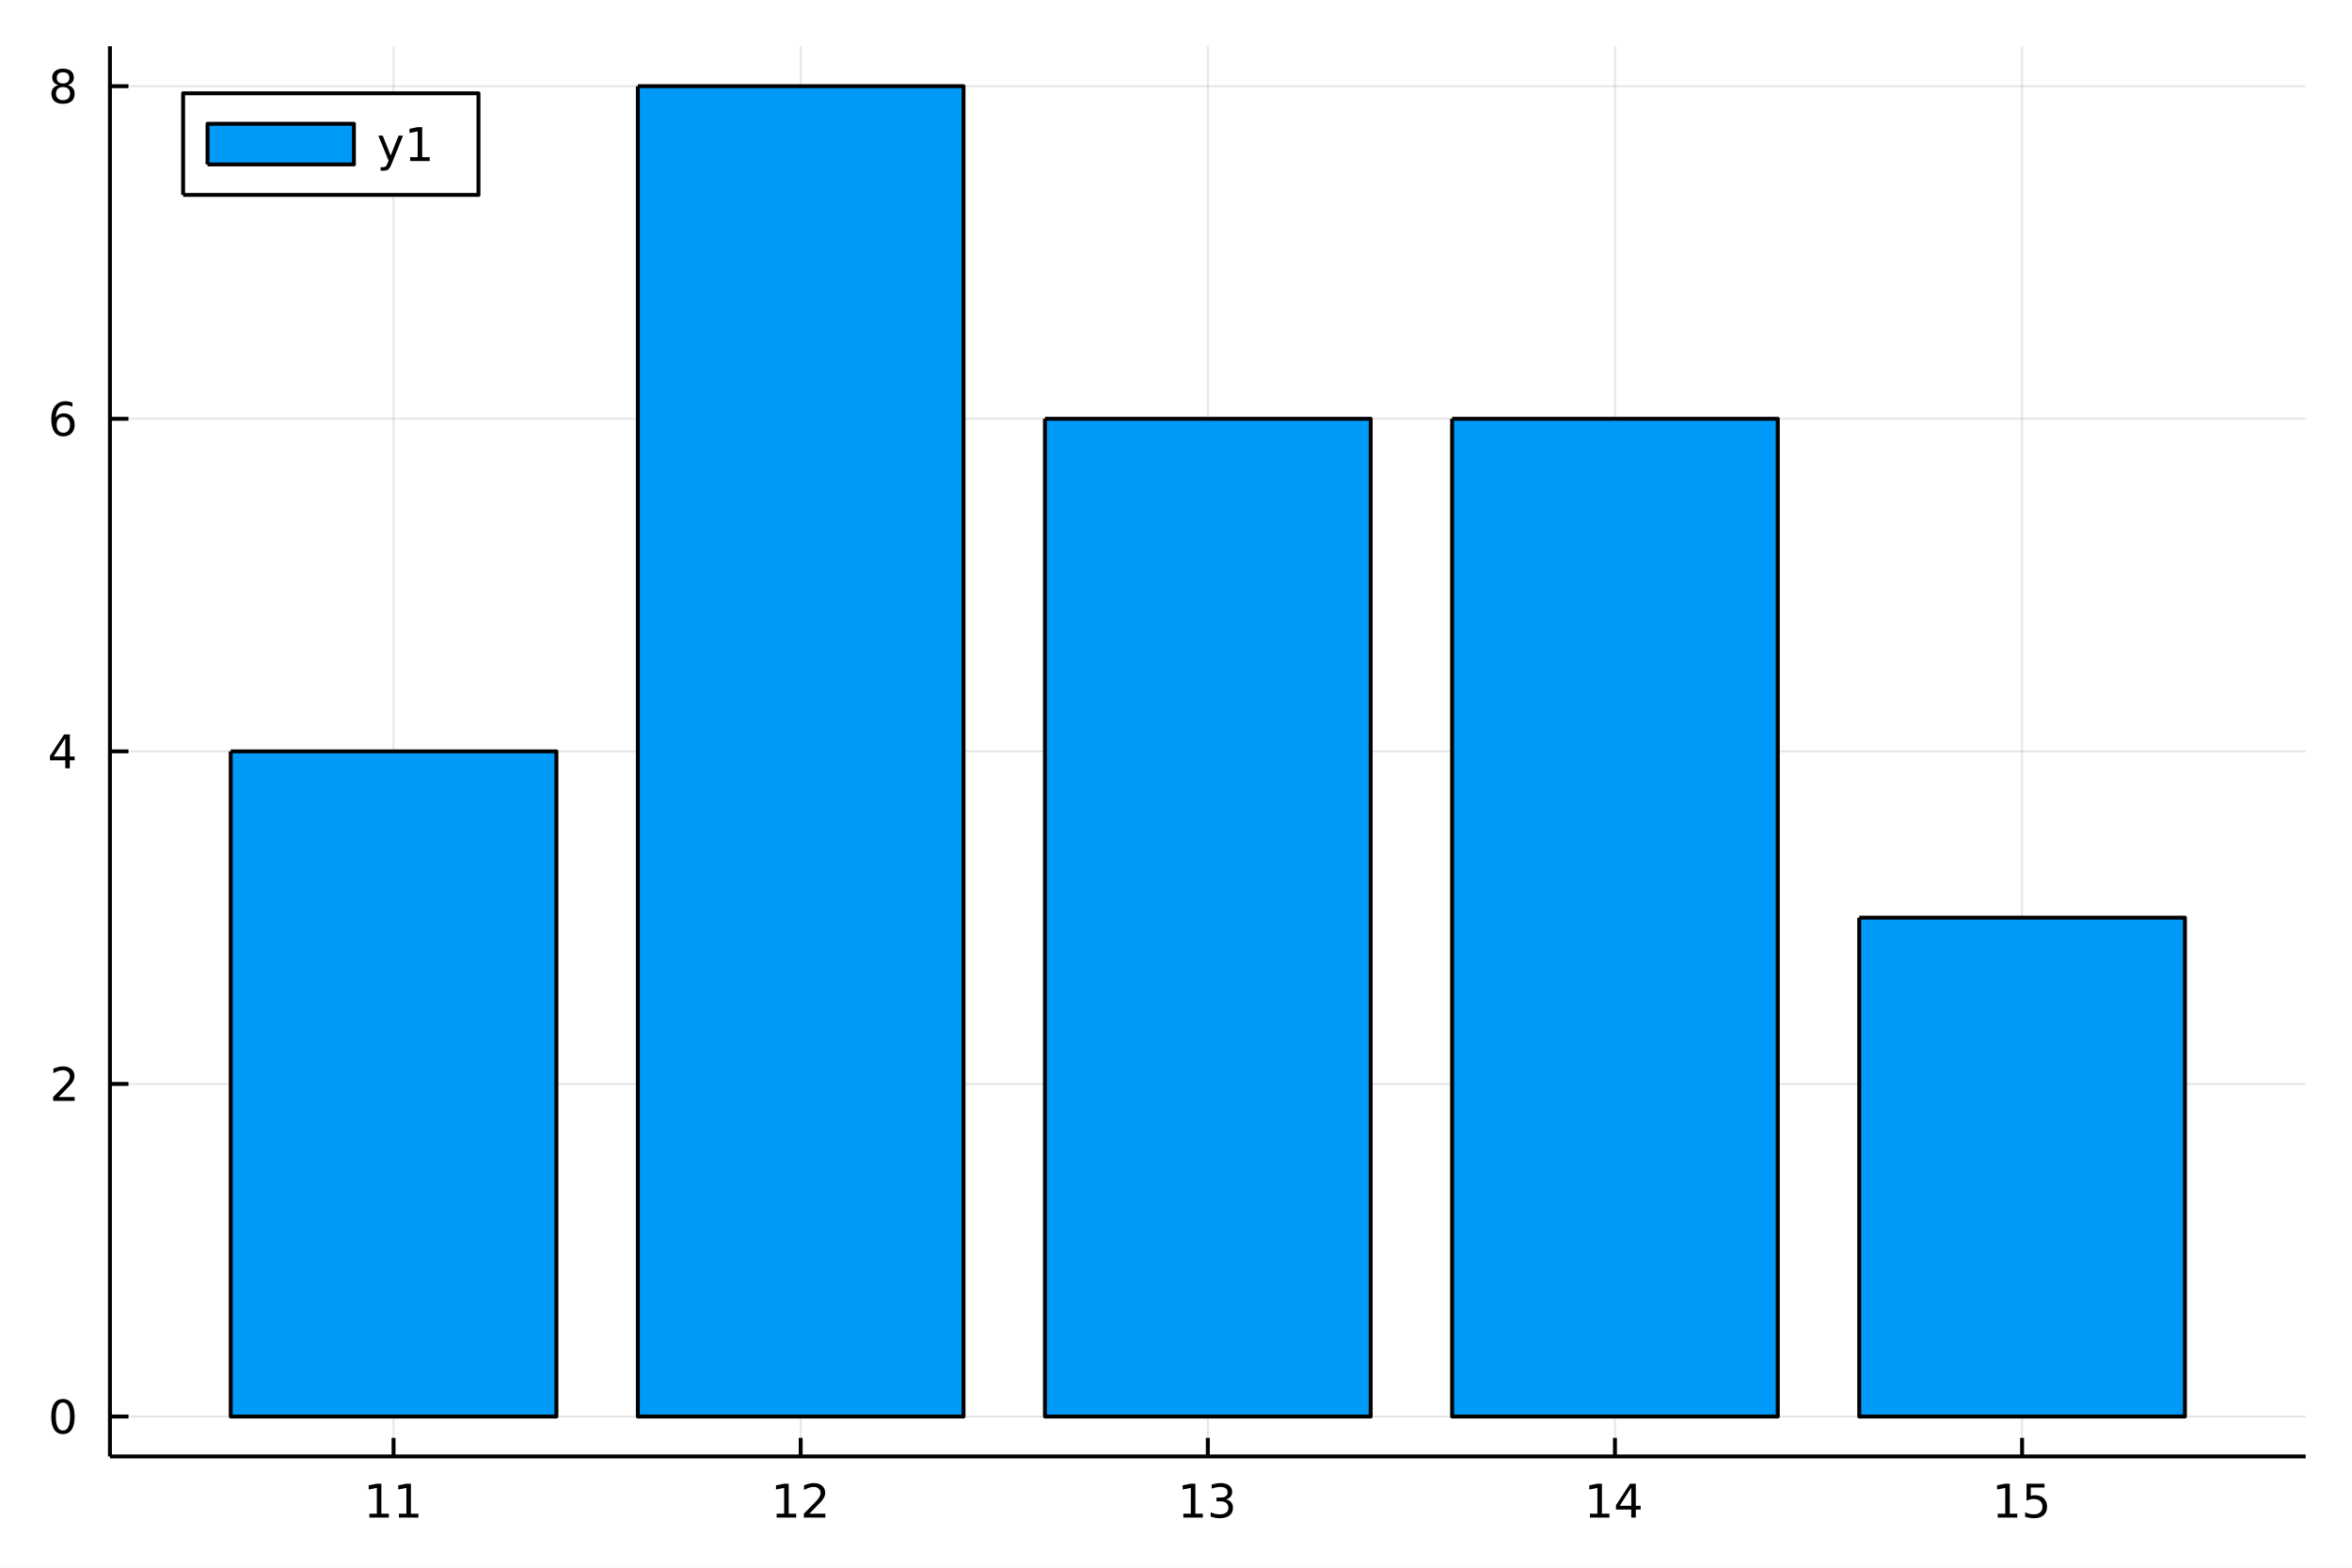
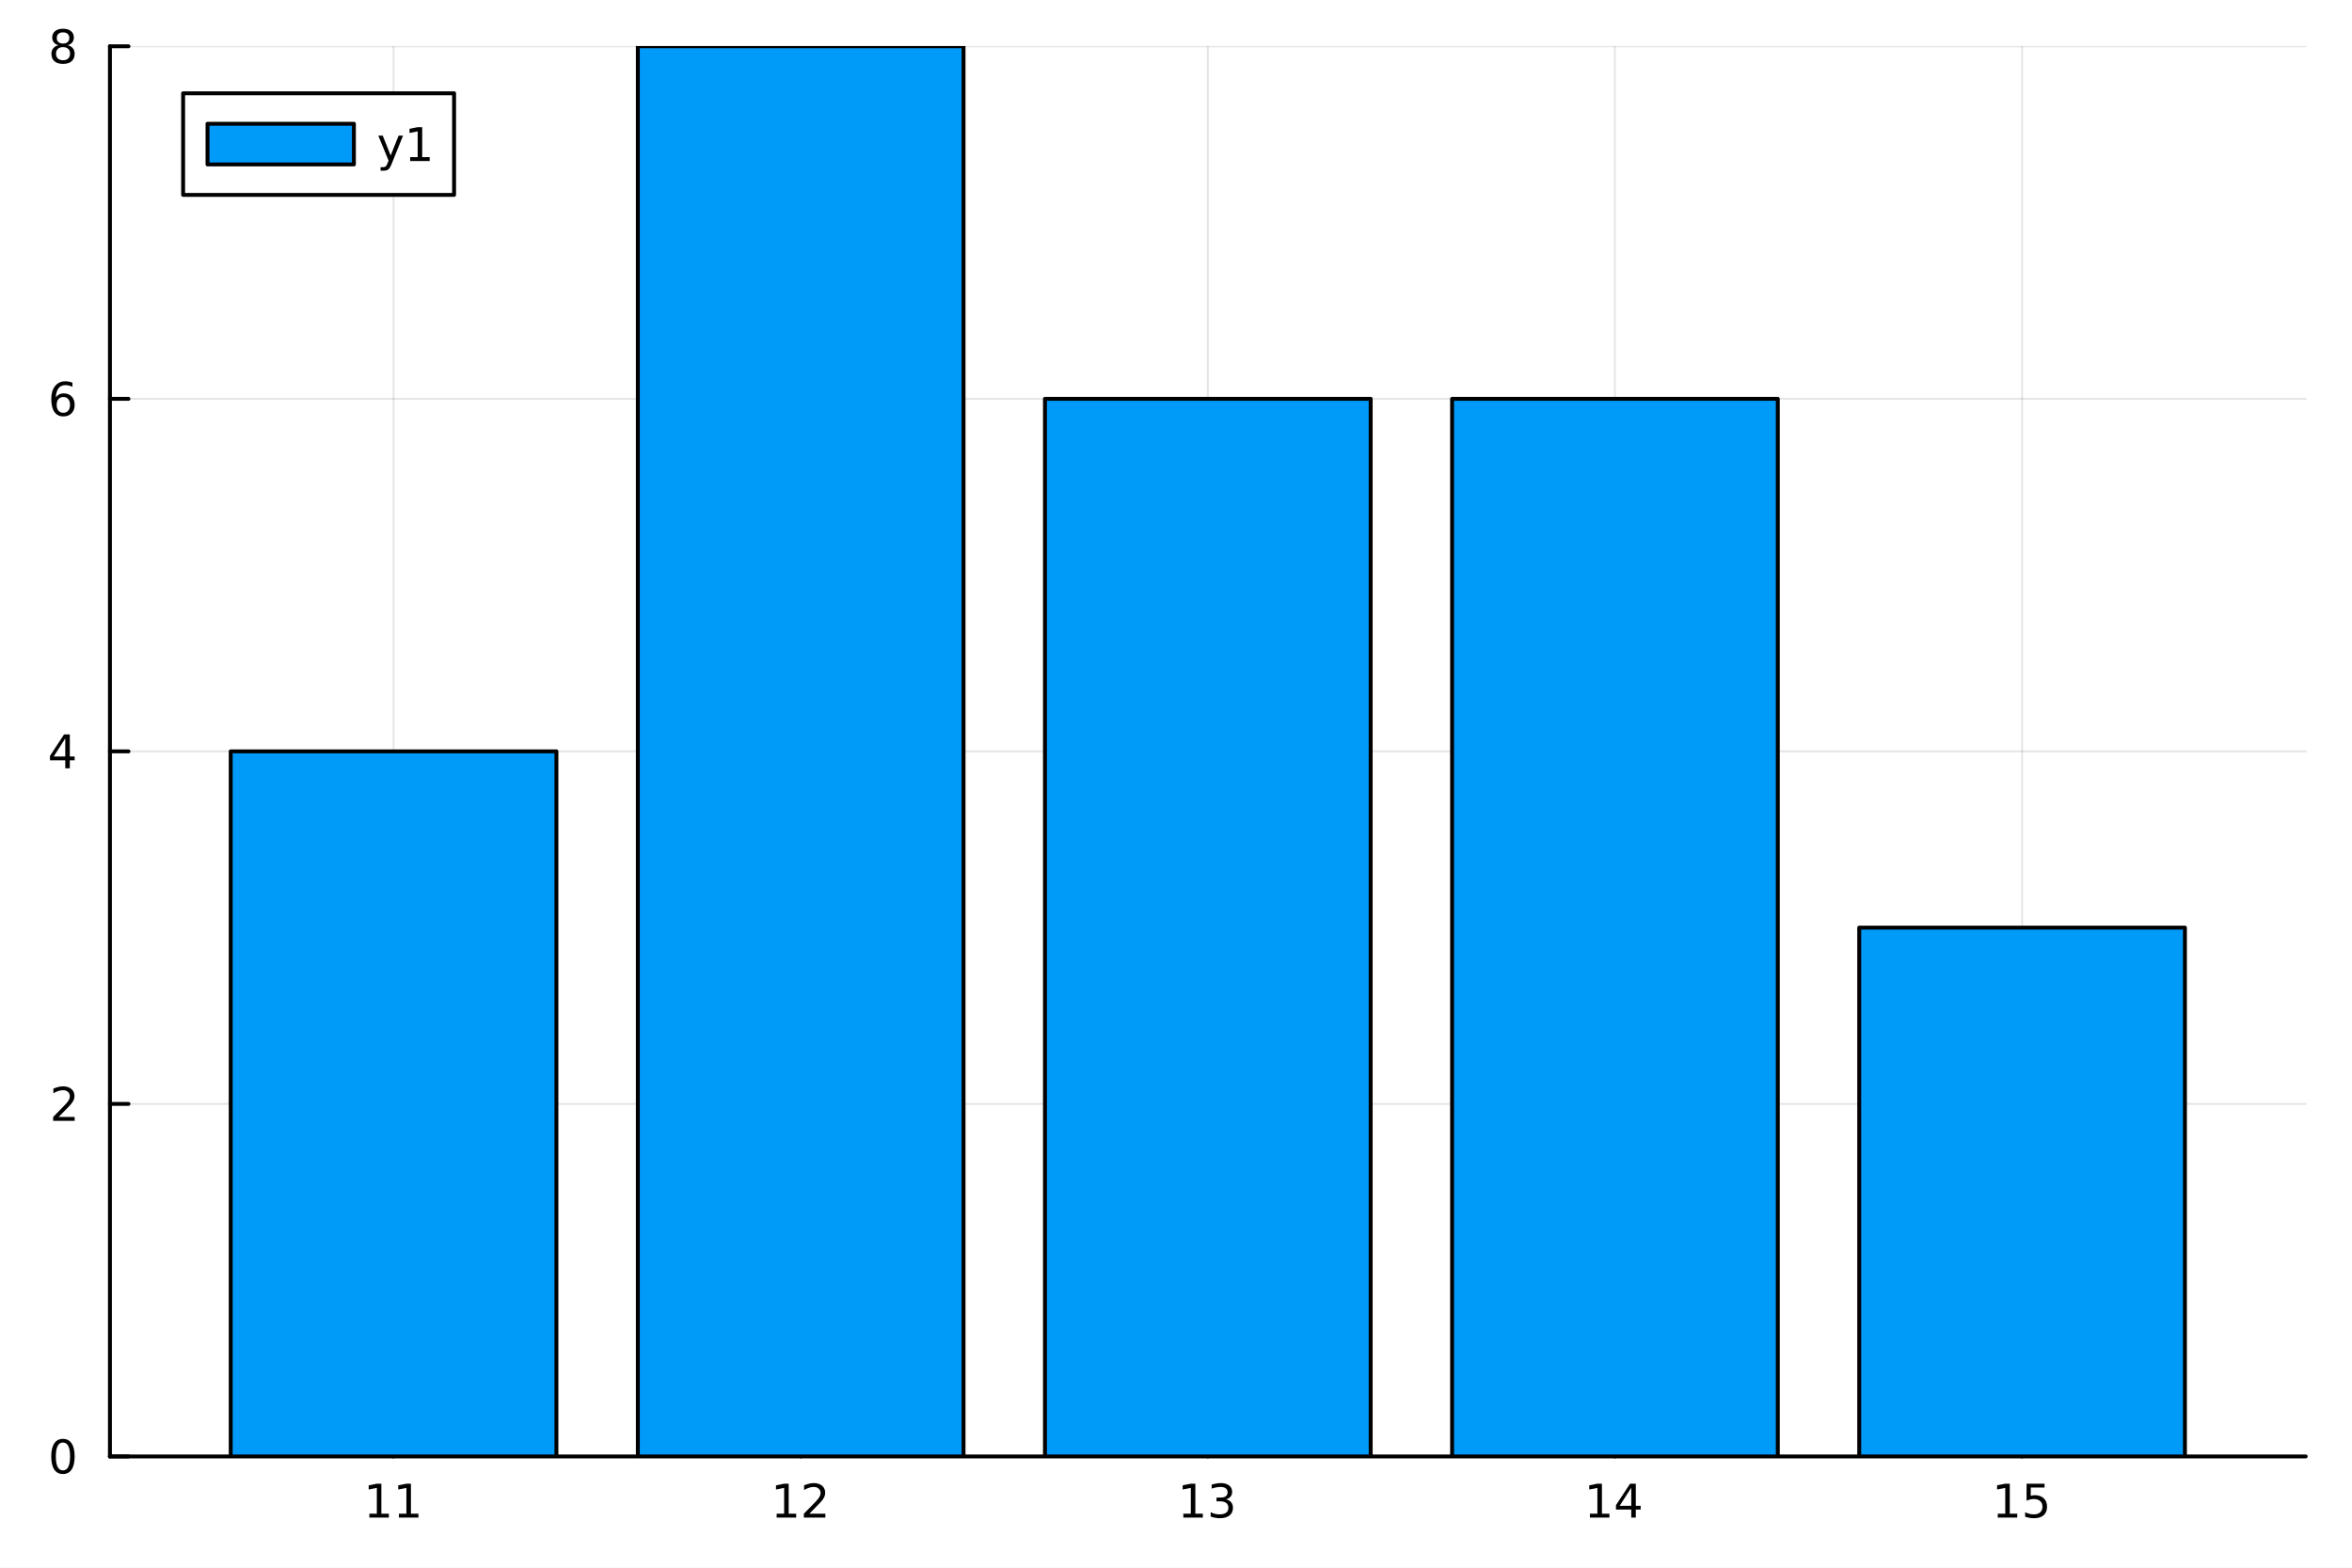
<svg xmlns="http://www.w3.org/2000/svg" width="600" height="400" viewBox="0 0 2400 1600">
  <defs>
-     <clipPath id="clip870">
+     <clipPath id="clip690">
      <rect x="0" y="0" width="2400" height="1600" />
    </clipPath>
  </defs>
-   <path clip-path="url(#clip870)" d=" M0 1600 L2400 1600 L2400 0 L0 0  Z   " fill="#ffffff" fill-rule="evenodd" fill-opacity="1" />
+   <path clip-path="url(#clip690)" d="M0 1600 L2400 1600 L2400 0 L0 0  Z" fill="#ffffff" fill-rule="evenodd" fill-opacity="1" />
  <defs>
-     <clipPath id="clip871">
+     <clipPath id="clip691">
      <rect x="480" y="0" width="1681" height="1600" />
    </clipPath>
  </defs>
-   <path clip-path="url(#clip870)" d=" M112.177 1486.45 L2352.76 1486.45 L2352.76 47.244 L112.177 47.244  Z   " fill="#ffffff" fill-rule="evenodd" fill-opacity="1" />
+   <path clip-path="url(#clip690)" d="M112.177 1486.45 L2352.76 1486.45 L2352.76 47.244 L112.177 47.244  Z" fill="#ffffff" fill-rule="evenodd" fill-opacity="1" />
  <defs>
-     <clipPath id="clip872">
+     <clipPath id="clip692">
      <rect x="112" y="47" width="2242" height="1440" />
    </clipPath>
  </defs>
-   <polyline clip-path="url(#clip872)" style="stroke:#000000; stroke-linecap:butt; stroke-linejoin:round; stroke-width:2; stroke-opacity:0.1; fill:none" points="   401.589,1486.45 401.589,47.244    " />
-   <polyline clip-path="url(#clip872)" style="stroke:#000000; stroke-linecap:butt; stroke-linejoin:round; stroke-width:2; stroke-opacity:0.1; fill:none" points="   817.028,1486.45 817.028,47.244    " />
-   <polyline clip-path="url(#clip872)" style="stroke:#000000; stroke-linecap:butt; stroke-linejoin:round; stroke-width:2; stroke-opacity:0.1; fill:none" points="   1232.47,1486.45 1232.47,47.244    " />
-   <polyline clip-path="url(#clip872)" style="stroke:#000000; stroke-linecap:butt; stroke-linejoin:round; stroke-width:2; stroke-opacity:0.1; fill:none" points="   1647.91,1486.45 1647.91,47.244    " />
-   <polyline clip-path="url(#clip872)" style="stroke:#000000; stroke-linecap:butt; stroke-linejoin:round; stroke-width:2; stroke-opacity:0.1; fill:none" points="   2063.34,1486.45 2063.34,47.244    " />
-   <polyline clip-path="url(#clip870)" style="stroke:#000000; stroke-linecap:butt; stroke-linejoin:round; stroke-width:4; stroke-opacity:1; fill:none" points="   112.177,1486.45 2352.76,1486.45    " />
-   <polyline clip-path="url(#clip870)" style="stroke:#000000; stroke-linecap:butt; stroke-linejoin:round; stroke-width:4; stroke-opacity:1; fill:none" points="   401.589,1486.45 401.589,1467.55    " />
-   <polyline clip-path="url(#clip870)" style="stroke:#000000; stroke-linecap:butt; stroke-linejoin:round; stroke-width:4; stroke-opacity:1; fill:none" points="   817.028,1486.45 817.028,1467.55    " />
-   <polyline clip-path="url(#clip870)" style="stroke:#000000; stroke-linecap:butt; stroke-linejoin:round; stroke-width:4; stroke-opacity:1; fill:none" points="   1232.47,1486.45 1232.47,1467.55    " />
-   <polyline clip-path="url(#clip870)" style="stroke:#000000; stroke-linecap:butt; stroke-linejoin:round; stroke-width:4; stroke-opacity:1; fill:none" points="   1647.91,1486.45 1647.91,1467.55    " />
-   <polyline clip-path="url(#clip870)" style="stroke:#000000; stroke-linecap:butt; stroke-linejoin:round; stroke-width:4; stroke-opacity:1; fill:none" points="   2063.34,1486.45 2063.34,1467.55    " />
-   <path clip-path="url(#clip870)" d="M376.89 1544.91 L384.528 1544.91 L384.528 1518.55 L376.218 1520.21 L376.218 1515.95 L384.482 1514.29 L389.158 1514.29 L389.158 1544.91 L396.797 1544.91 L396.797 1548.85 L376.89 1548.85 L376.89 1544.91 Z" fill="#000000" fill-rule="evenodd" fill-opacity="1" />
-   <path clip-path="url(#clip870)" d="M407.052 1544.91 L414.69 1544.91 L414.69 1518.55 L406.38 1520.21 L406.38 1515.95 L414.644 1514.29 L419.32 1514.29 L419.32 1544.91 L426.959 1544.91 L426.959 1548.85 L407.052 1548.85 L407.052 1544.91 Z" fill="#000000" fill-rule="evenodd" fill-opacity="1" />
-   <path clip-path="url(#clip870)" d="M792.514 1544.91 L800.153 1544.91 L800.153 1518.55 L791.843 1520.21 L791.843 1515.95 L800.106 1514.29 L804.782 1514.29 L804.782 1544.91 L812.421 1544.91 L812.421 1548.85 L792.514 1548.85 L792.514 1544.91 Z" fill="#000000" fill-rule="evenodd" fill-opacity="1" />
-   <path clip-path="url(#clip870)" d="M825.893 1544.91 L842.213 1544.91 L842.213 1548.85 L820.268 1548.85 L820.268 1544.91 Q822.93 1542.16 827.514 1537.53 Q832.12 1532.88 833.301 1531.53 Q835.546 1529.01 836.426 1527.27 Q837.328 1525.51 837.328 1523.82 Q837.328 1521.07 835.384 1519.33 Q833.463 1517.6 830.361 1517.6 Q828.162 1517.6 825.708 1518.36 Q823.278 1519.13 820.5 1520.68 L820.5 1515.95 Q823.324 1514.82 825.778 1514.24 Q828.231 1513.66 830.268 1513.66 Q835.639 1513.66 838.833 1516.35 Q842.027 1519.03 842.027 1523.52 Q842.027 1525.65 841.217 1527.57 Q840.43 1529.47 838.324 1532.07 Q837.745 1532.74 834.643 1535.95 Q831.541 1539.15 825.893 1544.91 Z" fill="#000000" fill-rule="evenodd" fill-opacity="1" />
-   <path clip-path="url(#clip870)" d="M1207.48 1544.91 L1215.12 1544.91 L1215.12 1518.55 L1206.81 1520.21 L1206.81 1515.95 L1215.07 1514.29 L1219.75 1514.29 L1219.75 1544.91 L1227.39 1544.91 L1227.39 1548.85 L1207.48 1548.85 L1207.48 1544.91 Z" fill="#000000" fill-rule="evenodd" fill-opacity="1" />
-   <path clip-path="url(#clip870)" d="M1251 1530.21 Q1254.35 1530.93 1256.23 1533.2 Q1258.13 1535.47 1258.13 1538.8 Q1258.13 1543.92 1254.61 1546.72 Q1251.09 1549.52 1244.61 1549.52 Q1242.43 1549.52 1240.12 1549.08 Q1237.83 1548.66 1235.37 1547.81 L1235.37 1543.29 Q1237.32 1544.43 1239.63 1545.01 Q1241.95 1545.58 1244.47 1545.58 Q1248.87 1545.58 1251.16 1543.85 Q1253.47 1542.11 1253.47 1538.8 Q1253.47 1535.75 1251.32 1534.03 Q1249.19 1532.3 1245.37 1532.3 L1241.34 1532.3 L1241.34 1528.45 L1245.56 1528.45 Q1249.01 1528.45 1250.83 1527.09 Q1252.66 1525.7 1252.66 1523.11 Q1252.66 1520.45 1250.77 1519.03 Q1248.89 1517.6 1245.37 1517.6 Q1243.45 1517.6 1241.25 1518.01 Q1239.05 1518.43 1236.41 1519.31 L1236.41 1515.14 Q1239.08 1514.4 1241.39 1514.03 Q1243.73 1513.66 1245.79 1513.66 Q1251.11 1513.66 1254.21 1516.09 Q1257.32 1518.5 1257.32 1522.62 Q1257.32 1525.49 1255.67 1527.48 Q1254.03 1529.45 1251 1530.21 Z" fill="#000000" fill-rule="evenodd" fill-opacity="1" />
-   <path clip-path="url(#clip870)" d="M1622.35 1544.91 L1629.99 1544.91 L1629.99 1518.55 L1621.68 1520.21 L1621.68 1515.95 L1629.94 1514.29 L1634.62 1514.29 L1634.62 1544.91 L1642.26 1544.91 L1642.26 1548.85 L1622.35 1548.85 L1622.35 1544.91 Z" fill="#000000" fill-rule="evenodd" fill-opacity="1" />
-   <path clip-path="url(#clip870)" d="M1664.55 1518.36 L1652.74 1536.81 L1664.55 1536.81 L1664.55 1518.36 M1663.32 1514.29 L1669.2 1514.29 L1669.2 1536.81 L1674.13 1536.81 L1674.13 1540.7 L1669.2 1540.7 L1669.2 1548.85 L1664.55 1548.85 L1664.55 1540.7 L1648.95 1540.7 L1648.95 1536.19 L1663.32 1514.29 Z" fill="#000000" fill-rule="evenodd" fill-opacity="1" />
-   <path clip-path="url(#clip870)" d="M2038.53 1544.91 L2046.17 1544.91 L2046.17 1518.55 L2037.86 1520.21 L2037.86 1515.95 L2046.12 1514.29 L2050.8 1514.29 L2050.8 1544.91 L2058.44 1544.91 L2058.44 1548.85 L2038.53 1548.85 L2038.53 1544.91 Z" fill="#000000" fill-rule="evenodd" fill-opacity="1" />
-   <path clip-path="url(#clip870)" d="M2067.93 1514.29 L2086.28 1514.29 L2086.28 1518.22 L2072.21 1518.22 L2072.21 1526.7 Q2073.23 1526.35 2074.25 1526.19 Q2075.27 1526 2076.28 1526 Q2082.07 1526 2085.45 1529.17 Q2088.83 1532.34 2088.83 1537.76 Q2088.83 1543.34 2085.36 1546.44 Q2081.89 1549.52 2075.57 1549.52 Q2073.39 1549.52 2071.12 1549.15 Q2068.88 1548.78 2066.47 1548.04 L2066.47 1543.34 Q2068.55 1544.47 2070.78 1545.03 Q2073 1545.58 2075.47 1545.58 Q2079.48 1545.58 2081.82 1543.48 Q2084.15 1541.37 2084.15 1537.76 Q2084.15 1534.15 2081.82 1532.04 Q2079.48 1529.94 2075.47 1529.94 Q2073.6 1529.94 2071.72 1530.35 Q2069.87 1530.77 2067.93 1531.65 L2067.93 1514.29 Z" fill="#000000" fill-rule="evenodd" fill-opacity="1" />
-   <polyline clip-path="url(#clip872)" style="stroke:#000000; stroke-linecap:butt; stroke-linejoin:round; stroke-width:2; stroke-opacity:0.1; fill:none" points="   112.177,1445.72 2352.76,1445.72    " />
-   <polyline clip-path="url(#clip872)" style="stroke:#000000; stroke-linecap:butt; stroke-linejoin:round; stroke-width:2; stroke-opacity:0.1; fill:none" points="   112.177,1106.28 2352.76,1106.28    " />
-   <polyline clip-path="url(#clip872)" style="stroke:#000000; stroke-linecap:butt; stroke-linejoin:round; stroke-width:2; stroke-opacity:0.1; fill:none" points="   112.177,766.846 2352.76,766.846    " />
-   <polyline clip-path="url(#clip872)" style="stroke:#000000; stroke-linecap:butt; stroke-linejoin:round; stroke-width:2; stroke-opacity:0.1; fill:none" points="   112.177,427.411 2352.76,427.411    " />
-   <polyline clip-path="url(#clip872)" style="stroke:#000000; stroke-linecap:butt; stroke-linejoin:round; stroke-width:2; stroke-opacity:0.1; fill:none" points="   112.177,87.976 2352.76,87.976    " />
-   <polyline clip-path="url(#clip870)" style="stroke:#000000; stroke-linecap:butt; stroke-linejoin:round; stroke-width:4; stroke-opacity:1; fill:none" points="   112.177,1486.45 112.177,47.244    " />
-   <polyline clip-path="url(#clip870)" style="stroke:#000000; stroke-linecap:butt; stroke-linejoin:round; stroke-width:4; stroke-opacity:1; fill:none" points="   112.177,1445.72 131.075,1445.72    " />
-   <polyline clip-path="url(#clip870)" style="stroke:#000000; stroke-linecap:butt; stroke-linejoin:round; stroke-width:4; stroke-opacity:1; fill:none" points="   112.177,1106.28 131.075,1106.28    " />
-   <polyline clip-path="url(#clip870)" style="stroke:#000000; stroke-linecap:butt; stroke-linejoin:round; stroke-width:4; stroke-opacity:1; fill:none" points="   112.177,766.846 131.075,766.846    " />
-   <polyline clip-path="url(#clip870)" style="stroke:#000000; stroke-linecap:butt; stroke-linejoin:round; stroke-width:4; stroke-opacity:1; fill:none" points="   112.177,427.411 131.075,427.411    " />
-   <polyline clip-path="url(#clip870)" style="stroke:#000000; stroke-linecap:butt; stroke-linejoin:round; stroke-width:4; stroke-opacity:1; fill:none" points="   112.177,87.976 131.075,87.976    " />
-   <path clip-path="url(#clip870)" d="M64.233 1431.51 Q60.622 1431.51 58.793 1435.08 Q56.987 1438.62 56.987 1445.75 Q56.987 1452.86 58.793 1456.42 Q60.622 1459.96 64.233 1459.96 Q67.867 1459.96 69.673 1456.42 Q71.501 1452.86 71.501 1445.75 Q71.501 1438.62 69.673 1435.08 Q67.867 1431.51 64.233 1431.51 M64.233 1427.81 Q70.043 1427.81 73.099 1432.42 Q76.177 1437 76.177 1445.75 Q76.177 1454.48 73.099 1459.08 Q70.043 1463.67 64.233 1463.67 Q58.423 1463.67 55.344 1459.08 Q52.288 1454.48 52.288 1445.75 Q52.288 1437 55.344 1432.42 Q58.423 1427.81 64.233 1427.81 Z" fill="#000000" fill-rule="evenodd" fill-opacity="1" />
-   <path clip-path="url(#clip870)" d="M59.858 1119.63 L76.177 1119.63 L76.177 1123.56 L54.233 1123.56 L54.233 1119.63 Q56.895 1116.87 61.478 1112.24 Q66.085 1107.59 67.265 1106.25 Q69.51 1103.72 70.39 1101.99 Q71.293 1100.23 71.293 1098.54 Q71.293 1095.78 69.349 1094.05 Q67.427 1092.31 64.325 1092.31 Q62.126 1092.31 59.673 1093.07 Q57.242 1093.84 54.464 1095.39 L54.464 1090.67 Q57.288 1089.53 59.742 1088.95 Q62.196 1088.38 64.233 1088.38 Q69.603 1088.38 72.798 1091.06 Q75.992 1093.75 75.992 1098.24 Q75.992 1100.37 75.182 1102.29 Q74.395 1104.19 72.288 1106.78 Q71.71 1107.45 68.608 1110.67 Q65.506 1113.86 59.858 1119.63 Z" fill="#000000" fill-rule="evenodd" fill-opacity="1" />
-   <path clip-path="url(#clip870)" d="M66.594 753.64 L54.788 772.089 L66.594 772.089 L66.594 753.64 M65.367 749.566 L71.247 749.566 L71.247 772.089 L76.177 772.089 L76.177 775.978 L71.247 775.978 L71.247 784.126 L66.594 784.126 L66.594 775.978 L50.992 775.978 L50.992 771.464 L65.367 749.566 Z" fill="#000000" fill-rule="evenodd" fill-opacity="1" />
-   <path clip-path="url(#clip870)" d="M64.65 425.548 Q61.501 425.548 59.65 427.7 Q57.821 429.853 57.821 433.603 Q57.821 437.33 59.65 439.506 Q61.501 441.659 64.65 441.659 Q67.798 441.659 69.626 439.506 Q71.478 437.33 71.478 433.603 Q71.478 429.853 69.626 427.7 Q67.798 425.548 64.65 425.548 M73.932 410.895 L73.932 415.154 Q72.173 414.321 70.367 413.881 Q68.585 413.441 66.825 413.441 Q62.196 413.441 59.742 416.566 Q57.312 419.691 56.964 426.011 Q58.33 423.997 60.39 422.932 Q62.45 421.844 64.927 421.844 Q70.135 421.844 73.145 425.015 Q76.177 428.163 76.177 433.603 Q76.177 438.927 73.029 442.145 Q69.881 445.362 64.65 445.362 Q58.654 445.362 55.483 440.779 Q52.312 436.173 52.312 427.446 Q52.312 419.251 56.2 414.39 Q60.089 409.506 66.64 409.506 Q68.399 409.506 70.182 409.853 Q71.987 410.201 73.932 410.895 Z" fill="#000000" fill-rule="evenodd" fill-opacity="1" />
-   <path clip-path="url(#clip870)" d="M64.325 88.844 Q60.992 88.844 59.071 90.627 Q57.173 92.409 57.173 95.534 Q57.173 98.659 59.071 100.441 Q60.992 102.224 64.325 102.224 Q67.659 102.224 69.58 100.441 Q71.501 98.636 71.501 95.534 Q71.501 92.409 69.58 90.627 Q67.682 88.844 64.325 88.844 M59.65 86.854 Q56.64 86.113 54.95 84.053 Q53.284 81.993 53.284 79.03 Q53.284 74.886 56.224 72.479 Q59.187 70.071 64.325 70.071 Q69.487 70.071 72.427 72.479 Q75.367 74.886 75.367 79.03 Q75.367 81.993 73.677 84.053 Q72.01 86.113 69.024 86.854 Q72.404 87.641 74.279 89.932 Q76.177 92.224 76.177 95.534 Q76.177 100.557 73.099 103.242 Q70.043 105.928 64.325 105.928 Q58.608 105.928 55.529 103.242 Q52.474 100.557 52.474 95.534 Q52.474 92.224 54.372 89.932 Q56.27 87.641 59.65 86.854 M57.937 79.469 Q57.937 82.154 59.603 83.659 Q61.293 85.164 64.325 85.164 Q67.335 85.164 69.024 83.659 Q70.737 82.154 70.737 79.469 Q70.737 76.784 69.024 75.28 Q67.335 73.775 64.325 73.775 Q61.293 73.775 59.603 75.28 Q57.937 76.784 57.937 79.469 Z" fill="#000000" fill-rule="evenodd" fill-opacity="1" />
-   <path clip-path="url(#clip872)" d=" M235.413 766.846 L235.413 1445.72 L567.764 1445.72 L567.764 766.846 L235.413 766.846 L235.413 766.846  Z   " fill="#009af9" fill-rule="evenodd" fill-opacity="1" />
-   <polyline clip-path="url(#clip872)" style="stroke:#000000; stroke-linecap:butt; stroke-linejoin:round; stroke-width:4; stroke-opacity:1; fill:none" points="   235.413,766.846 235.413,1445.72 567.764,1445.72 567.764,766.846 235.413,766.846    " />
-   <path clip-path="url(#clip872)" d=" M650.852 87.976 L650.852 1445.72 L983.203 1445.72 L983.203 87.976 L650.852 87.976 L650.852 87.976  Z   " fill="#009af9" fill-rule="evenodd" fill-opacity="1" />
-   <polyline clip-path="url(#clip872)" style="stroke:#000000; stroke-linecap:butt; stroke-linejoin:round; stroke-width:4; stroke-opacity:1; fill:none" points="   650.852,87.976 650.852,1445.72 983.203,1445.72 983.203,87.976 650.852,87.976    " />
-   <path clip-path="url(#clip872)" d=" M1066.29 427.411 L1066.29 1445.72 L1398.64 1445.72 L1398.64 427.411 L1066.29 427.411 L1066.29 427.411  Z   " fill="#009af9" fill-rule="evenodd" fill-opacity="1" />
-   <polyline clip-path="url(#clip872)" style="stroke:#000000; stroke-linecap:butt; stroke-linejoin:round; stroke-width:4; stroke-opacity:1; fill:none" points="   1066.29,427.411 1066.29,1445.72 1398.64,1445.72 1398.64,427.411 1066.29,427.411    " />
-   <path clip-path="url(#clip872)" d=" M1481.73 427.411 L1481.73 1445.72 L1814.08 1445.72 L1814.08 427.411 L1481.73 427.411 L1481.73 427.411  Z   " fill="#009af9" fill-rule="evenodd" fill-opacity="1" />
-   <polyline clip-path="url(#clip872)" style="stroke:#000000; stroke-linecap:butt; stroke-linejoin:round; stroke-width:4; stroke-opacity:1; fill:none" points="   1481.73,427.411 1481.73,1445.72 1814.08,1445.72 1814.08,427.411 1481.73,427.411    " />
-   <path clip-path="url(#clip872)" d=" M1897.17 936.563 L1897.17 1445.72 L2229.52 1445.72 L2229.52 936.563 L1897.17 936.563 L1897.17 936.563  Z   " fill="#009af9" fill-rule="evenodd" fill-opacity="1" />
-   <polyline clip-path="url(#clip872)" style="stroke:#000000; stroke-linecap:butt; stroke-linejoin:round; stroke-width:4; stroke-opacity:1; fill:none" points="   1897.17,936.563 1897.17,1445.72 2229.52,1445.72 2229.52,936.563 1897.17,936.563    " />
-   <circle clip-path="url(#clip872)" style="fill:#009af9; stroke:none; fill-opacity:0" cx="401.589" cy="766.846" r="2" />
-   <circle clip-path="url(#clip872)" style="fill:#009af9; stroke:none; fill-opacity:0" cx="817.028" cy="87.976" r="2" />
-   <circle clip-path="url(#clip872)" style="fill:#009af9; stroke:none; fill-opacity:0" cx="1232.47" cy="427.411" r="2" />
-   <circle clip-path="url(#clip872)" style="fill:#009af9; stroke:none; fill-opacity:0" cx="1647.91" cy="427.411" r="2" />
-   <circle clip-path="url(#clip872)" style="fill:#009af9; stroke:none; fill-opacity:0" cx="2063.34" cy="936.563" r="2" />
-   <path clip-path="url(#clip870)" d=" M186.863 198.898 L488.247 198.898 L488.247 95.218 L186.863 95.218  Z   " fill="#ffffff" fill-rule="evenodd" fill-opacity="1" />
-   <polyline clip-path="url(#clip870)" style="stroke:#000000; stroke-linecap:butt; stroke-linejoin:round; stroke-width:4; stroke-opacity:1; fill:none" points="   186.863,198.898 488.247,198.898 488.247,95.218 186.863,95.218 186.863,198.898    " />
-   <path clip-path="url(#clip870)" d=" M211.758 167.794 L361.13 167.794 L361.13 126.322 L211.758 126.322 L211.758 167.794  Z   " fill="#009af9" fill-rule="evenodd" fill-opacity="1" />
-   <polyline clip-path="url(#clip870)" style="stroke:#000000; stroke-linecap:butt; stroke-linejoin:round; stroke-width:4; stroke-opacity:1; fill:none" points="   211.758,167.794 361.13,167.794 361.13,126.322 211.758,126.322 211.758,167.794    " />
-   <path clip-path="url(#clip870)" d="M399.868 166.745 Q398.063 171.375 396.35 172.787 Q394.637 174.199 391.766 174.199 L388.364 174.199 L388.364 170.634 L390.864 170.634 Q392.623 170.634 393.595 169.8 Q394.567 168.967 395.748 165.865 L396.512 163.921 L386.026 138.412 L390.54 138.412 L398.641 158.689 L406.743 138.412 L411.257 138.412 L399.868 166.745 Z" fill="#000000" fill-rule="evenodd" fill-opacity="1" />
-   <path clip-path="url(#clip870)" d="M418.549 160.402 L426.188 160.402 L426.188 134.037 L417.877 135.703 L417.877 131.444 L426.141 129.778 L430.817 129.778 L430.817 160.402 L438.456 160.402 L438.456 164.338 L418.549 164.338 L418.549 160.402 Z" fill="#000000" fill-rule="evenodd" fill-opacity="1" />
+   <polyline clip-path="url(#clip692)" style="stroke:#000000; stroke-linecap:round; stroke-linejoin:round; stroke-width:2; stroke-opacity:0.1; fill:none" points="401.589,1486.45 401.589,47.244 " />
+   <polyline clip-path="url(#clip692)" style="stroke:#000000; stroke-linecap:round; stroke-linejoin:round; stroke-width:2; stroke-opacity:0.1; fill:none" points="817.028,1486.45 817.028,47.244 " />
+   <polyline clip-path="url(#clip692)" style="stroke:#000000; stroke-linecap:round; stroke-linejoin:round; stroke-width:2; stroke-opacity:0.1; fill:none" points="1232.47,1486.45 1232.47,47.244 " />
+   <polyline clip-path="url(#clip692)" style="stroke:#000000; stroke-linecap:round; stroke-linejoin:round; stroke-width:2; stroke-opacity:0.1; fill:none" points="1647.91,1486.45 1647.91,47.244 " />
+   <polyline clip-path="url(#clip692)" style="stroke:#000000; stroke-linecap:round; stroke-linejoin:round; stroke-width:2; stroke-opacity:0.1; fill:none" points="2063.34,1486.45 2063.34,47.244 " />
+   <polyline clip-path="url(#clip690)" style="stroke:#000000; stroke-linecap:round; stroke-linejoin:round; stroke-width:4; stroke-opacity:1; fill:none" points="112.177,1486.45 2352.76,1486.45 " />
+   <polyline clip-path="url(#clip690)" style="stroke:#000000; stroke-linecap:round; stroke-linejoin:round; stroke-width:4; stroke-opacity:1; fill:none" points="401.589,1486.45 401.589,1467.55 " />
+   <polyline clip-path="url(#clip690)" style="stroke:#000000; stroke-linecap:round; stroke-linejoin:round; stroke-width:4; stroke-opacity:1; fill:none" points="817.028,1486.45 817.028,1467.55 " />
+   <polyline clip-path="url(#clip690)" style="stroke:#000000; stroke-linecap:round; stroke-linejoin:round; stroke-width:4; stroke-opacity:1; fill:none" points="1232.47,1486.45 1232.47,1467.55 " />
+   <polyline clip-path="url(#clip690)" style="stroke:#000000; stroke-linecap:round; stroke-linejoin:round; stroke-width:4; stroke-opacity:1; fill:none" points="1647.91,1486.45 1647.91,1467.55 " />
+   <polyline clip-path="url(#clip690)" style="stroke:#000000; stroke-linecap:round; stroke-linejoin:round; stroke-width:4; stroke-opacity:1; fill:none" points="2063.34,1486.45 2063.34,1467.55 " />
+   <path clip-path="url(#clip690)" d="M376.89 1544.91 L384.528 1544.91 L384.528 1518.55 L376.218 1520.21 L376.218 1515.95 L384.482 1514.29 L389.158 1514.29 L389.158 1544.91 L396.797 1544.91 L396.797 1548.85 L376.89 1548.85 L376.89 1544.91 Z" fill="#000000" fill-rule="nonzero" fill-opacity="1" />
+   <path clip-path="url(#clip690)" d="M407.052 1544.91 L414.69 1544.91 L414.69 1518.55 L406.38 1520.21 L406.38 1515.95 L414.644 1514.29 L419.32 1514.29 L419.32 1544.91 L426.959 1544.91 L426.959 1548.85 L407.052 1548.85 L407.052 1544.91 Z" fill="#000000" fill-rule="nonzero" fill-opacity="1" />
+   <path clip-path="url(#clip690)" d="M792.514 1544.91 L800.153 1544.91 L800.153 1518.55 L791.843 1520.21 L791.843 1515.95 L800.106 1514.29 L804.782 1514.29 L804.782 1544.91 L812.421 1544.91 L812.421 1548.85 L792.514 1548.85 L792.514 1544.91 Z" fill="#000000" fill-rule="nonzero" fill-opacity="1" />
+   <path clip-path="url(#clip690)" d="M825.893 1544.91 L842.213 1544.91 L842.213 1548.85 L820.268 1548.85 L820.268 1544.91 Q822.93 1542.16 827.514 1537.53 Q832.12 1532.88 833.301 1531.53 Q835.546 1529.01 836.426 1527.27 Q837.328 1525.51 837.328 1523.82 Q837.328 1521.07 835.384 1519.33 Q833.463 1517.6 830.361 1517.6 Q828.162 1517.6 825.708 1518.36 Q823.278 1519.13 820.5 1520.68 L820.5 1515.95 Q823.324 1514.82 825.778 1514.24 Q828.231 1513.66 830.268 1513.66 Q835.639 1513.66 838.833 1516.35 Q842.027 1519.03 842.027 1523.52 Q842.027 1525.65 841.217 1527.57 Q840.43 1529.47 838.324 1532.07 Q837.745 1532.74 834.643 1535.95 Q831.541 1539.15 825.893 1544.91 Z" fill="#000000" fill-rule="nonzero" fill-opacity="1" />
+   <path clip-path="url(#clip690)" d="M1207.48 1544.91 L1215.12 1544.91 L1215.12 1518.55 L1206.81 1520.21 L1206.81 1515.95 L1215.07 1514.29 L1219.75 1514.29 L1219.75 1544.91 L1227.39 1544.91 L1227.39 1548.85 L1207.48 1548.85 L1207.48 1544.91 Z" fill="#000000" fill-rule="nonzero" fill-opacity="1" />
+   <path clip-path="url(#clip690)" d="M1251 1530.21 Q1254.35 1530.93 1256.23 1533.2 Q1258.13 1535.47 1258.13 1538.8 Q1258.13 1543.92 1254.61 1546.72 Q1251.09 1549.52 1244.61 1549.52 Q1242.43 1549.52 1240.12 1549.08 Q1237.83 1548.66 1235.37 1547.81 L1235.37 1543.29 Q1237.32 1544.43 1239.63 1545.01 Q1241.95 1545.58 1244.47 1545.58 Q1248.87 1545.58 1251.16 1543.85 Q1253.47 1542.11 1253.47 1538.8 Q1253.47 1535.75 1251.32 1534.03 Q1249.19 1532.3 1245.37 1532.3 L1241.34 1532.3 L1241.34 1528.45 L1245.56 1528.45 Q1249.01 1528.45 1250.83 1527.09 Q1252.66 1525.7 1252.66 1523.11 Q1252.66 1520.45 1250.77 1519.03 Q1248.89 1517.6 1245.37 1517.6 Q1243.45 1517.6 1241.25 1518.01 Q1239.05 1518.43 1236.41 1519.31 L1236.41 1515.14 Q1239.08 1514.4 1241.39 1514.03 Q1243.73 1513.66 1245.79 1513.66 Q1251.11 1513.66 1254.21 1516.09 Q1257.32 1518.5 1257.32 1522.62 Q1257.32 1525.49 1255.67 1527.48 Q1254.03 1529.45 1251 1530.21 Z" fill="#000000" fill-rule="nonzero" fill-opacity="1" />
+   <path clip-path="url(#clip690)" d="M1622.35 1544.91 L1629.99 1544.91 L1629.99 1518.55 L1621.68 1520.21 L1621.68 1515.95 L1629.94 1514.29 L1634.62 1514.29 L1634.62 1544.91 L1642.26 1544.91 L1642.26 1548.85 L1622.35 1548.85 L1622.35 1544.91 Z" fill="#000000" fill-rule="nonzero" fill-opacity="1" />
+   <path clip-path="url(#clip690)" d="M1664.55 1518.36 L1652.74 1536.81 L1664.55 1536.81 L1664.55 1518.36 M1663.32 1514.29 L1669.2 1514.29 L1669.2 1536.81 L1674.13 1536.81 L1674.13 1540.7 L1669.2 1540.7 L1669.2 1548.85 L1664.55 1548.85 L1664.55 1540.7 L1648.95 1540.7 L1648.95 1536.19 L1663.32 1514.29 Z" fill="#000000" fill-rule="nonzero" fill-opacity="1" />
+   <path clip-path="url(#clip690)" d="M2038.53 1544.91 L2046.17 1544.91 L2046.17 1518.55 L2037.86 1520.21 L2037.86 1515.95 L2046.12 1514.29 L2050.8 1514.29 L2050.8 1544.91 L2058.44 1544.91 L2058.44 1548.85 L2038.53 1548.85 L2038.53 1544.91 Z" fill="#000000" fill-rule="nonzero" fill-opacity="1" />
+   <path clip-path="url(#clip690)" d="M2067.93 1514.29 L2086.28 1514.29 L2086.28 1518.22 L2072.21 1518.22 L2072.21 1526.7 Q2073.23 1526.35 2074.25 1526.19 Q2075.27 1526 2076.28 1526 Q2082.07 1526 2085.45 1529.17 Q2088.83 1532.34 2088.83 1537.76 Q2088.83 1543.34 2085.36 1546.44 Q2081.89 1549.52 2075.57 1549.52 Q2073.39 1549.52 2071.12 1549.15 Q2068.88 1548.78 2066.47 1548.04 L2066.47 1543.34 Q2068.55 1544.47 2070.78 1545.03 Q2073 1545.58 2075.47 1545.58 Q2079.48 1545.58 2081.82 1543.48 Q2084.15 1541.37 2084.15 1537.76 Q2084.15 1534.15 2081.82 1532.04 Q2079.48 1529.94 2075.47 1529.94 Q2073.6 1529.94 2071.72 1530.35 Q2069.87 1530.77 2067.93 1531.65 L2067.93 1514.29 Z" fill="#000000" fill-rule="nonzero" fill-opacity="1" />
+   <polyline clip-path="url(#clip692)" style="stroke:#000000; stroke-linecap:round; stroke-linejoin:round; stroke-width:2; stroke-opacity:0.1; fill:none" points="112.177,1486.45 2352.76,1486.45 " />
+   <polyline clip-path="url(#clip692)" style="stroke:#000000; stroke-linecap:round; stroke-linejoin:round; stroke-width:2; stroke-opacity:0.1; fill:none" points="112.177,1126.65 2352.76,1126.65 " />
+   <polyline clip-path="url(#clip692)" style="stroke:#000000; stroke-linecap:round; stroke-linejoin:round; stroke-width:2; stroke-opacity:0.1; fill:none" points="112.177,766.846 2352.76,766.846 " />
+   <polyline clip-path="url(#clip692)" style="stroke:#000000; stroke-linecap:round; stroke-linejoin:round; stroke-width:2; stroke-opacity:0.1; fill:none" points="112.177,407.045 2352.76,407.045 " />
+   <polyline clip-path="url(#clip692)" style="stroke:#000000; stroke-linecap:round; stroke-linejoin:round; stroke-width:2; stroke-opacity:0.1; fill:none" points="112.177,47.244 2352.76,47.244 " />
+   <polyline clip-path="url(#clip690)" style="stroke:#000000; stroke-linecap:round; stroke-linejoin:round; stroke-width:4; stroke-opacity:1; fill:none" points="112.177,1486.45 112.177,47.244 " />
+   <polyline clip-path="url(#clip690)" style="stroke:#000000; stroke-linecap:round; stroke-linejoin:round; stroke-width:4; stroke-opacity:1; fill:none" points="112.177,1486.45 131.075,1486.45 " />
+   <polyline clip-path="url(#clip690)" style="stroke:#000000; stroke-linecap:round; stroke-linejoin:round; stroke-width:4; stroke-opacity:1; fill:none" points="112.177,1126.65 131.075,1126.65 " />
+   <polyline clip-path="url(#clip690)" style="stroke:#000000; stroke-linecap:round; stroke-linejoin:round; stroke-width:4; stroke-opacity:1; fill:none" points="112.177,766.846 131.075,766.846 " />
+   <polyline clip-path="url(#clip690)" style="stroke:#000000; stroke-linecap:round; stroke-linejoin:round; stroke-width:4; stroke-opacity:1; fill:none" points="112.177,407.045 131.075,407.045 " />
+   <polyline clip-path="url(#clip690)" style="stroke:#000000; stroke-linecap:round; stroke-linejoin:round; stroke-width:4; stroke-opacity:1; fill:none" points="112.177,47.244 131.075,47.244 " />
+   <path clip-path="url(#clip690)" d="M64.233 1472.25 Q60.622 1472.25 58.793 1475.81 Q56.987 1479.35 56.987 1486.48 Q56.987 1493.59 58.793 1497.15 Q60.622 1500.7 64.233 1500.7 Q67.867 1500.7 69.673 1497.15 Q71.501 1493.59 71.501 1486.48 Q71.501 1479.35 69.673 1475.81 Q67.867 1472.25 64.233 1472.25 M64.233 1468.54 Q70.043 1468.54 73.099 1473.15 Q76.177 1477.73 76.177 1486.48 Q76.177 1495.21 73.099 1499.82 Q70.043 1504.4 64.233 1504.4 Q58.423 1504.4 55.344 1499.82 Q52.288 1495.21 52.288 1486.48 Q52.288 1477.73 55.344 1473.15 Q58.423 1468.54 64.233 1468.54 Z" fill="#000000" fill-rule="nonzero" fill-opacity="1" />
+   <path clip-path="url(#clip690)" d="M59.858 1139.99 L76.177 1139.99 L76.177 1143.93 L54.233 1143.93 L54.233 1139.99 Q56.895 1137.24 61.478 1132.61 Q66.085 1127.95 67.265 1126.61 Q69.51 1124.09 70.39 1122.35 Q71.293 1120.59 71.293 1118.9 Q71.293 1116.15 69.349 1114.41 Q67.427 1112.68 64.325 1112.68 Q62.126 1112.68 59.673 1113.44 Q57.242 1114.2 54.464 1115.76 L54.464 1111.03 Q57.288 1109.9 59.742 1109.32 Q62.196 1108.74 64.233 1108.74 Q69.603 1108.74 72.798 1111.43 Q75.992 1114.11 75.992 1118.6 Q75.992 1120.73 75.182 1122.65 Q74.395 1124.55 72.288 1127.14 Q71.71 1127.82 68.608 1131.03 Q65.506 1134.23 59.858 1139.99 Z" fill="#000000" fill-rule="nonzero" fill-opacity="1" />
+   <path clip-path="url(#clip690)" d="M66.594 753.64 L54.788 772.089 L66.594 772.089 L66.594 753.64 M65.367 749.566 L71.247 749.566 L71.247 772.089 L76.177 772.089 L76.177 775.978 L71.247 775.978 L71.247 784.126 L66.594 784.126 L66.594 775.978 L50.992 775.978 L50.992 771.464 L65.367 749.566 Z" fill="#000000" fill-rule="nonzero" fill-opacity="1" />
+   <path clip-path="url(#clip690)" d="M64.65 405.182 Q61.501 405.182 59.65 407.334 Q57.821 409.487 57.821 413.237 Q57.821 416.964 59.65 419.14 Q61.501 421.293 64.65 421.293 Q67.798 421.293 69.626 419.14 Q71.478 416.964 71.478 413.237 Q71.478 409.487 69.626 407.334 Q67.798 405.182 64.65 405.182 M73.932 390.529 L73.932 394.788 Q72.173 393.955 70.367 393.515 Q68.585 393.075 66.825 393.075 Q62.196 393.075 59.742 396.2 Q57.312 399.325 56.964 405.645 Q58.33 403.631 60.39 402.566 Q62.45 401.478 64.927 401.478 Q70.135 401.478 73.145 404.649 Q76.177 407.797 76.177 413.237 Q76.177 418.561 73.029 421.779 Q69.881 424.996 64.65 424.996 Q58.654 424.996 55.483 420.413 Q52.312 415.807 52.312 407.08 Q52.312 398.885 56.2 394.024 Q60.089 389.14 66.64 389.14 Q68.399 389.14 70.182 389.487 Q71.987 389.834 73.932 390.529 Z" fill="#000000" fill-rule="nonzero" fill-opacity="1" />
+   <path clip-path="url(#clip690)" d="M64.325 48.112 Q60.992 48.112 59.071 49.895 Q57.173 51.677 57.173 54.802 Q57.173 57.927 59.071 59.709 Q60.992 61.492 64.325 61.492 Q67.659 61.492 69.58 59.709 Q71.501 57.904 71.501 54.802 Q71.501 51.677 69.58 49.895 Q67.682 48.112 64.325 48.112 M59.65 46.121 Q56.64 45.381 54.95 43.321 Q53.284 41.26 53.284 38.297 Q53.284 34.154 56.224 31.747 Q59.187 29.339 64.325 29.339 Q69.487 29.339 72.427 31.747 Q75.367 34.154 75.367 38.297 Q75.367 41.26 73.677 43.321 Q72.01 45.381 69.024 46.121 Q72.404 46.908 74.279 49.2 Q76.177 51.492 76.177 54.802 Q76.177 59.825 73.099 62.51 Q70.043 65.195 64.325 65.195 Q58.608 65.195 55.529 62.51 Q52.474 59.825 52.474 54.802 Q52.474 51.492 54.372 49.2 Q56.27 46.908 59.65 46.121 M57.937 38.737 Q57.937 41.422 59.603 42.927 Q61.293 44.432 64.325 44.432 Q67.335 44.432 69.024 42.927 Q70.737 41.422 70.737 38.737 Q70.737 36.052 69.024 34.547 Q67.335 33.043 64.325 33.043 Q61.293 33.043 59.603 34.547 Q57.937 36.052 57.937 38.737 Z" fill="#000000" fill-rule="nonzero" fill-opacity="1" />
+   <path clip-path="url(#clip692)" d="M235.413 766.846 L235.413 1486.45 L567.764 1486.45 L567.764 766.846 L235.413 766.846 L235.413 766.846  Z" fill="#009af9" fill-rule="evenodd" fill-opacity="1" />
+   <polyline clip-path="url(#clip692)" style="stroke:#000000; stroke-linecap:round; stroke-linejoin:round; stroke-width:4; stroke-opacity:1; fill:none" points="235.413,766.846 235.413,1486.45 567.764,1486.45 567.764,766.846 235.413,766.846 " />
+   <path clip-path="url(#clip692)" d="M650.852 47.244 L650.852 1486.45 L983.203 1486.45 L983.203 47.244 L650.852 47.244 L650.852 47.244  Z" fill="#009af9" fill-rule="evenodd" fill-opacity="1" />
+   <polyline clip-path="url(#clip692)" style="stroke:#000000; stroke-linecap:round; stroke-linejoin:round; stroke-width:4; stroke-opacity:1; fill:none" points="650.852,47.244 650.852,1486.45 983.203,1486.45 983.203,47.244 650.852,47.244 " />
+   <path clip-path="url(#clip692)" d="M1066.29 407.045 L1066.29 1486.45 L1398.64 1486.45 L1398.64 407.045 L1066.29 407.045 L1066.29 407.045  Z" fill="#009af9" fill-rule="evenodd" fill-opacity="1" />
+   <polyline clip-path="url(#clip692)" style="stroke:#000000; stroke-linecap:round; stroke-linejoin:round; stroke-width:4; stroke-opacity:1; fill:none" points="1066.29,407.045 1066.29,1486.45 1398.64,1486.45 1398.64,407.045 1066.29,407.045 " />
+   <path clip-path="url(#clip692)" d="M1481.73 407.045 L1481.73 1486.45 L1814.08 1486.45 L1814.08 407.045 L1481.73 407.045 L1481.73 407.045  Z" fill="#009af9" fill-rule="evenodd" fill-opacity="1" />
+   <polyline clip-path="url(#clip692)" style="stroke:#000000; stroke-linecap:round; stroke-linejoin:round; stroke-width:4; stroke-opacity:1; fill:none" points="1481.73,407.045 1481.73,1486.45 1814.08,1486.45 1814.08,407.045 1481.73,407.045 " />
+   <path clip-path="url(#clip692)" d="M1897.17 946.746 L1897.17 1486.45 L2229.52 1486.45 L2229.52 946.746 L1897.17 946.746 L1897.17 946.746  Z" fill="#009af9" fill-rule="evenodd" fill-opacity="1" />
+   <polyline clip-path="url(#clip692)" style="stroke:#000000; stroke-linecap:round; stroke-linejoin:round; stroke-width:4; stroke-opacity:1; fill:none" points="1897.17,946.746 1897.17,1486.45 2229.52,1486.45 2229.52,946.746 1897.17,946.746 " />
+   <circle clip-path="url(#clip692)" style="fill:#009af9; stroke:none; fill-opacity:0" cx="401.589" cy="766.846" r="2" />
+   <circle clip-path="url(#clip692)" style="fill:#009af9; stroke:none; fill-opacity:0" cx="817.028" cy="47.244" r="2" />
+   <circle clip-path="url(#clip692)" style="fill:#009af9; stroke:none; fill-opacity:0" cx="1232.47" cy="407.045" r="2" />
+   <circle clip-path="url(#clip692)" style="fill:#009af9; stroke:none; fill-opacity:0" cx="1647.91" cy="407.045" r="2" />
+   <circle clip-path="url(#clip692)" style="fill:#009af9; stroke:none; fill-opacity:0" cx="2063.34" cy="946.746" r="2" />
+   <path clip-path="url(#clip690)" d="M186.863 198.898 L463.351 198.898 L463.351 95.218 L186.863 95.218  Z" fill="#ffffff" fill-rule="evenodd" fill-opacity="1" />
+   <polyline clip-path="url(#clip690)" style="stroke:#000000; stroke-linecap:round; stroke-linejoin:round; stroke-width:4; stroke-opacity:1; fill:none" points="186.863,198.898 463.351,198.898 463.351,95.218 186.863,95.218 186.863,198.898 " />
+   <path clip-path="url(#clip690)" d="M211.758 167.794 L361.13 167.794 L361.13 126.322 L211.758 126.322 L211.758 167.794  Z" fill="#009af9" fill-rule="evenodd" fill-opacity="1" />
+   <polyline clip-path="url(#clip690)" style="stroke:#000000; stroke-linecap:round; stroke-linejoin:round; stroke-width:4; stroke-opacity:1; fill:none" points="211.758,167.794 361.13,167.794 361.13,126.322 211.758,126.322 211.758,167.794 " />
+   <path clip-path="url(#clip690)" d="M399.868 166.745 Q398.063 171.375 396.35 172.787 Q394.637 174.199 391.766 174.199 L388.364 174.199 L388.364 170.634 L390.864 170.634 Q392.623 170.634 393.595 169.8 Q394.567 168.967 395.748 165.865 L396.512 163.921 L386.026 138.412 L390.54 138.412 L398.641 158.689 L406.743 138.412 L411.257 138.412 L399.868 166.745 Z" fill="#000000" fill-rule="nonzero" fill-opacity="1" />
+   <path clip-path="url(#clip690)" d="M418.549 160.402 L426.188 160.402 L426.188 134.037 L417.877 135.703 L417.877 131.444 L426.141 129.778 L430.817 129.778 L430.817 160.402 L438.456 160.402 L438.456 164.338 L418.549 164.338 L418.549 160.402 Z" fill="#000000" fill-rule="nonzero" fill-opacity="1" />
</svg>
